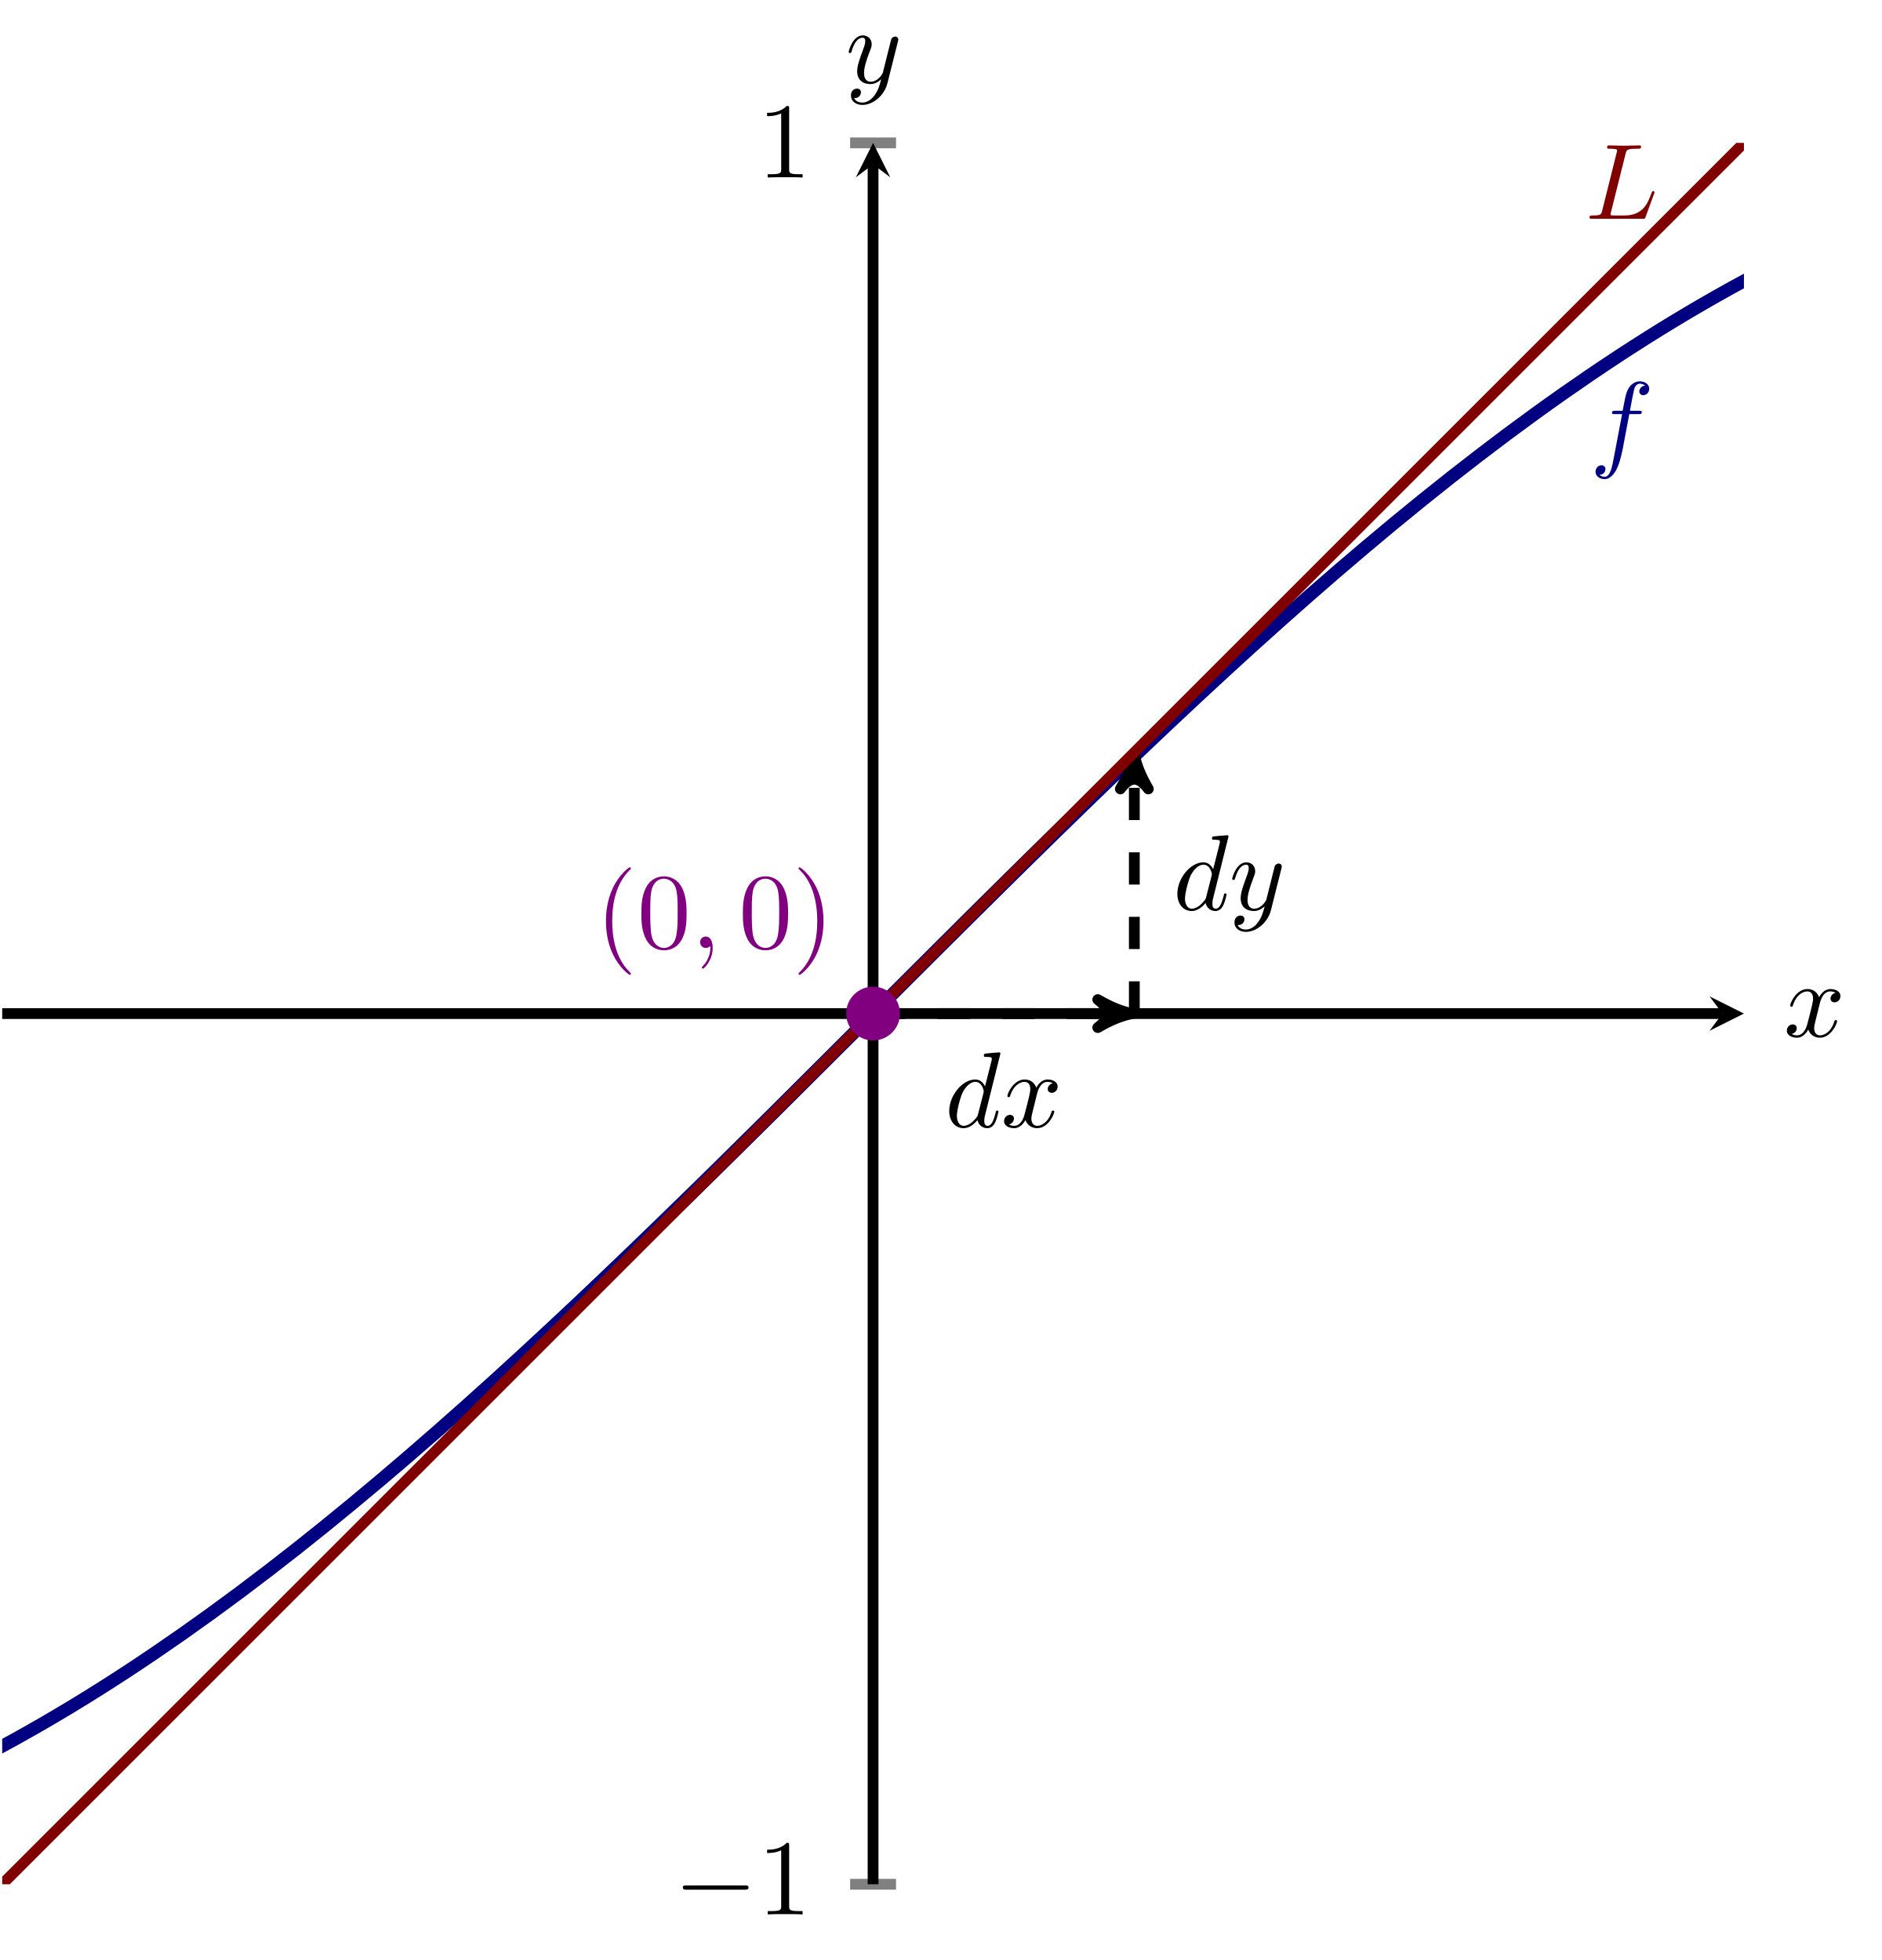
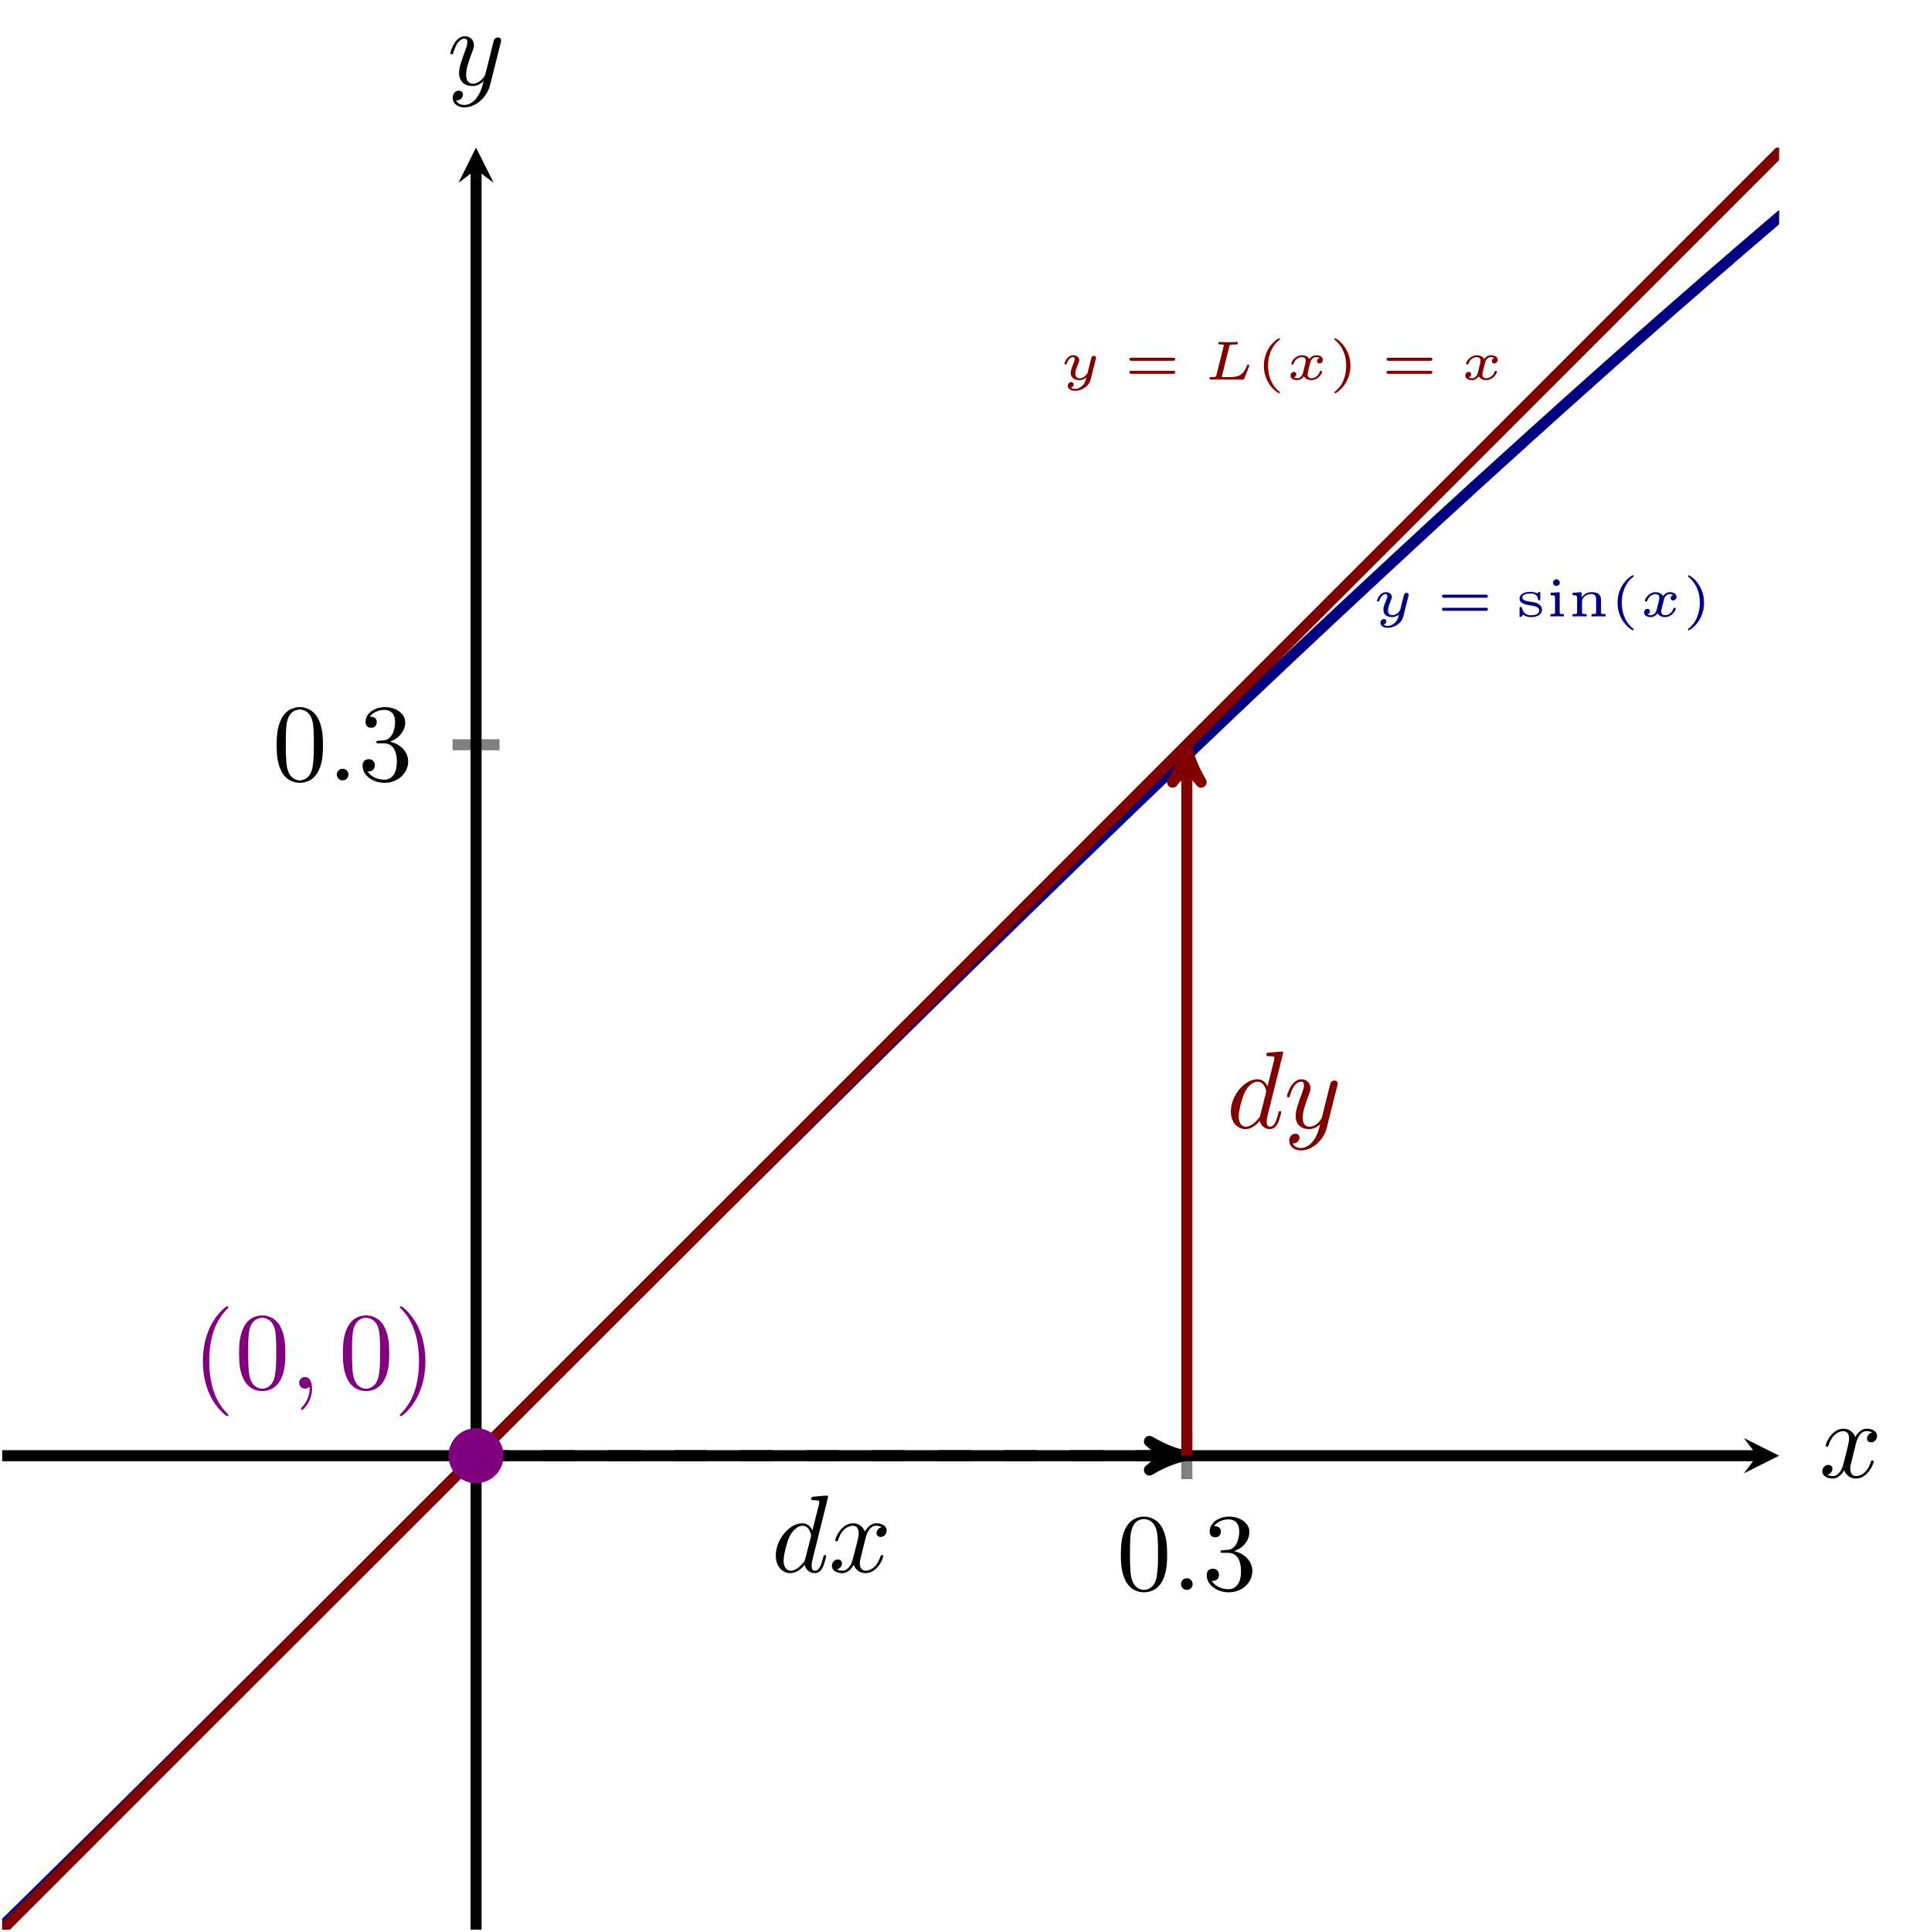
- <svg xmlns="http://www.w3.org/2000/svg" xmlns:xlink="http://www.w3.org/1999/xlink" version="1.1" width="174.376pt" height="181.659pt" viewBox="0 0 174.376 181.659">
-   <path transform="matrix(1,0,0,-1,-322.589,174.639)" stroke-width="1" stroke-linecap="butt" stroke-miterlimit="10" stroke-linejoin="miter" fill="none" stroke="#808080" d="M 401.365 0 L 405.617 0 M 401.365 161.396 L 405.617 161.396 " />
-   <path transform="matrix(1,0,0,-1,-322.589,174.639)" stroke-width="1" stroke-linecap="butt" stroke-miterlimit="10" stroke-linejoin="miter" fill="none" stroke="#000000" d="M 322.793 80.698 L 482.197 80.698 " />
-   <path transform="matrix(1,0,0,-1,159.6076,93.94081)" d="M 1.993 0 L -1.196 1.594 L 0 0 L -1.196 -1.594 " />
-   <path transform="matrix(1,0,0,-1,-322.589,174.639)" stroke-width="1" stroke-linecap="butt" stroke-miterlimit="10" stroke-linejoin="miter" fill="none" stroke="#000000" d="M 403.491 0 L 403.491 159.404 " />
-   <path transform="matrix(0,-1,-1,-0,80.90192,15.23515)" d="M 1.993 0 L -1.196 1.594 L 0 0 L -1.196 -1.594 " />
-   <symbol id="font_0_1">
-     <path d="M .576 0 C .593 0 .611 0 .611 .02 C .611 .04 .593 .04 .576 .04 L .035 .04 C .018 .04 0 .04 0 .02 C 0 0 .018 0 .035 0 L .576 0 Z " />
+ <svg xmlns="http://www.w3.org/2000/svg" xmlns:xlink="http://www.w3.org/1999/xlink" version="1.1" width="173.875pt" height="174.976pt" viewBox="0 0 173.875 174.976">
+   <path transform="matrix(1,0,0,-1,.199,1204.954)" stroke-width="1" stroke-linecap="butt" stroke-miterlimit="10" stroke-linejoin="miter" fill="none" stroke="#808080" d="M 107.312 1070.989 L 107.312 1075.241 " />
+   <path transform="matrix(1,0,0,-1,.199,1204.954)" stroke-width="1" stroke-linecap="butt" stroke-miterlimit="10" stroke-linejoin="miter" fill="none" stroke="#808080" d="M 40.799 1137.502 L 45.051 1137.502 " />
+   <path transform="matrix(1,0,0,-1,.199,1204.954)" stroke-width="1" stroke-linecap="butt" stroke-miterlimit="10" stroke-linejoin="miter" fill="none" stroke="#000000" d="M 0 1073.115 L 158.975 1073.115 " />
+   <path transform="matrix(1,0,0,-1,159.1738,131.8388)" d="M 1.993 0 L -1.196 1.594 L 0 0 L -1.196 -1.594 " />
+   <path transform="matrix(1,0,0,-1,.199,1204.954)" stroke-width="1" stroke-linecap="butt" stroke-miterlimit="10" stroke-linejoin="miter" fill="none" stroke="#000000" d="M 42.925 1030.191 L 42.925 1189.595 " />
+   <path transform="matrix(0,-1,-1,-0,43.1236,15.35938)" d="M 1.993 0 L -1.196 1.594 L 0 0 L -1.196 -1.594 " />
+   <symbol id="font_0_3">
+     <path d="M .421 .342 C .421 .422 .416 .502 .381 .576 C .335 .672 .253 .688 .211 .688 C .151 .688 .078 .662 .037 .569 C .005 .5 0 .422 0 .342 C 0 .267 .004 .177 .045 .101 C .088 .02 .161 0 .21 0 C .264 0 .34 .021 .384 .116 C .416 .185 .421 .263 .421 .342 M .21 .022 C .171 .022 .112 .047 .094 .143 C .083 .203 .083 .295 .083 .354 C .083 .418 .083 .484 .091 .538 C .11 .657 .185 .666 .21 .666 C .243 .666 .309 .648 .328 .549 C .338 .493 .338 .417 .338 .354 C .338 .279 .338 .211 .327 .147 C .312 .052 .255 .022 .21 .022 Z " />
  </symbol>
-   <use xlink:href="#font_0_1" transform="matrix(9.9626,0,0,-9.9626,63.27392,175.1426)" />
-   <symbol id="font_1_4">
-     <path d="M .205 .64 C .205 .664 .205 .666 .182 .666 C .12 .602 .032 .602 0 .602 L 0 .571 C .02 .571 .079 .571 .131 .597 L .131 .079 C .131 .043 .128 .031 .038 .031 L .006 .031 L .006 0 C .041 .003 .128 .003 .168 .003 C .208 .003 .295 .003 .33 0 L .33 .031 L .298 .031 C .208 .031 .205 .042 .205 .079 L .205 .64 Z " />
+   <use xlink:href="#font_0_3" transform="matrix(9.9626,0,0,-9.9626,101.5325,144.2111)" />
+   <symbol id="font_1_1">
+     <path d="M .106 .053 C .106 .082 .082 .106 .053 .106 C .024 .106 0 .082 0 .053 C 0 .024 .024 0 .053 0 C .082 0 .106 .024 .106 .053 Z " />
  </symbol>
-   <use xlink:href="#font_1_4" transform="matrix(9.9626,0,0,-9.9626,71.0827,177.434)" />
-   <use xlink:href="#font_1_4" transform="matrix(9.9626,0,0,-9.9626,71.08269,16.45499)" />
+   <use xlink:href="#font_1_1" transform="matrix(9.9626,0,0,-9.9626,106.9828,143.992)" />
+   <symbol id="font_0_4">
+     <path d="M .248 .374 C .33 .401 .388 .471 .388 .55 C .388 .632 .3 .688 .204 .688 C .103 .688 .027 .628 .027 .552 C .027 .519 .049 .5 .078 .5 C .109 .5 .129 .522 .129 .551 C .129 .601 .082 .601 .067 .601 C .098 .65 .164 .663 .2 .663 C .241 .663 .296 .641 .296 .551 C .296 .539 .294 .481 .268 .437 C .238 .389 .204 .386 .179 .385 C .171 .384 .147 .382 .14 .382 C .132 .381 .125 .38 .125 .37 C .125 .359 .132 .359 .149 .359 L .193 .359 C .275 .359 .312 .291 .312 .193 C .312 .057 .243 .028 .199 .028 C .156 .028 .081 .045 .046 .104 C .081 .099 .112 .121 .112 .159 C .112 .195 .085 .215 .056 .215 C .032 .215 0 .201 0 .157 C 0 .066 .093 0 .202 0 C .324 0 .415 .091 .415 .193 C .415 .275 .352 .353 .248 .374 Z " />
+   </symbol>
+   <use xlink:href="#font_0_4" transform="matrix(9.9626,0,0,-9.9626,109.3114,144.2111)" />
+   <use xlink:href="#font_0_3" transform="matrix(9.9626,0,0,-9.9626,25.06254,70.89619)" />
+   <use xlink:href="#font_1_1" transform="matrix(9.9626,0,0,-9.9626,30.51178,70.67701)" />
+   <use xlink:href="#font_0_4" transform="matrix(9.9626,0,0,-9.9626,32.84143,70.89619)" />
  <clipPath id="cp2">
-     <path transform="matrix(1,0,0,-1,-322.589,174.639)" d="M 322.793 0 L 484.189 0 L 484.189 161.396 L 322.793 161.396 Z " />
+     <path transform="matrix(1,0,0,-1,.199,1204.954)" d="M 0 1030.191 L 160.967 1030.191 L 160.967 1191.587 L 0 1191.587 Z " />
  </clipPath>
  <g clip-path="url(#cp2)">
-     <path transform="matrix(1,0,0,-1,-322.589,174.639)" stroke-width="1.196" stroke-linecap="butt" stroke-miterlimit="10" stroke-linejoin="miter" fill="none" stroke="#000080" d="M 274.374 .038 C 274.374 .038 276.258 .001 276.982 .002 C 277.706 .004 278.867 .026 279.591 .052 C 280.314 .077 281.475 .139 282.199 .188 C 282.923 .237 284.084 .335 284.807 .408 C 285.531 .48 286.692 .614 287.416 .71 C 288.14 .806 289.3 .979 290.024 1.097 C 290.748 1.216 291.909 1.425 292.633 1.566 C 293.356 1.708 294.517 1.953 295.241 2.117 C 295.965 2.281 297.126 2.561 297.849 2.749 C 298.573 2.936 299.734 3.256 300.458 3.466 C 301.182 3.676 302.342 4.031 303.066 4.263 C 303.79 4.495 304.951 4.884 305.675 5.138 C 306.399 5.392 307.559 5.819 308.283 6.094 C 309.007 6.37 310.168 6.829 310.892 7.126 C 311.615 7.423 312.776 7.917 313.5 8.235 C 314.224 8.553 315.385 9.079 316.108 9.418 C 316.832 9.758 317.993 10.32 318.717 10.68 C 319.441 11.041 320.601 11.634 321.325 12.014 C 322.049 12.394 323.21 13.02 323.934 13.42 C 324.657 13.82 325.818 14.477 326.542 14.896 C 327.266 15.315 328.427 16 329.15 16.437 C 329.874 16.875 331.035 17.592 331.759 18.048 C 332.483 18.504 333.643 19.25 334.367 19.724 C 335.091 20.198 336.252 20.974 336.976 21.466 C 337.699 21.957 338.86 22.759 339.584 23.268 C 340.308 23.776 341.469 24.605 342.192 25.129 C 342.916 25.654 344.077 26.509 344.801 27.049 C 345.525 27.59 346.685 28.47 347.409 29.026 C 348.133 29.581 349.294 30.485 350.018 31.055 C 350.741 31.626 351.902 32.552 352.626 33.137 C 353.35 33.722 354.511 34.672 355.234 35.27 C 355.958 35.868 357.119 36.837 357.843 37.448 C 358.567 38.059 359.727 39.049 360.451 39.672 C 361.175 40.295 362.336 41.305 363.06 41.94 C 363.783 42.574 364.944 43.601 365.668 44.247 C 366.392 44.892 367.553 45.935 368.276 46.591 C 369 47.247 370.161 48.308 370.885 48.973 C 371.609 49.639 372.769 50.714 373.493 51.389 C 374.217 52.063 375.378 53.151 376.102 53.834 C 376.825 54.516 377.986 55.617 378.71 56.307 C 379.434 56.997 380.595 58.108 381.318 58.805 C 382.042 59.501 383.203 60.624 383.927 61.327 C 384.651 62.029 385.812 63.16 386.535 63.868 C 387.259 64.576 388.42 65.716 389.144 66.428 C 389.868 67.141 391.028 68.287 391.752 69.003 C 392.476 69.719 393.637 70.87 394.361 71.589 C 395.084 72.308 396.245 73.465 396.969 74.186 C 397.693 74.907 398.854 76.065 399.577 76.788 C 400.301 77.51 401.462 78.67 402.186 79.393 C 402.91 80.117 404.07 81.277 404.794 82.001 C 405.518 82.724 406.679 83.885 407.403 84.608 C 408.126 85.331 409.287 86.489 410.011 87.21 C 410.735 87.931 411.896 89.086 412.619 89.805 C 413.343 90.524 414.504 91.676 415.228 92.392 C 415.952 93.108 417.112 94.253 417.836 94.966 C 418.56 95.678 419.721 96.818 420.445 97.526 C 421.168 98.234 422.329 99.365 423.053 100.067 C 423.777 100.77 424.938 101.893 425.661 102.589 C 426.385 103.286 427.546 104.398 428.27 105.088 C 428.994 105.778 430.154 106.879 430.878 107.562 C 431.602 108.244 432.763 109.331 433.487 110.005 C 434.21 110.679 435.371 111.755 436.095 112.421 C 436.819 113.086 437.98 114.147 438.703 114.803 C 439.427 115.459 440.588 116.502 441.312 117.148 C 442.036 117.793 443.196 118.82 443.92 119.455 C 444.644 120.09 445.805 121.1 446.529 121.724 C 447.252 122.347 448.413 123.335 449.137 123.946 C 449.861 124.557 451.022 125.527 451.745 126.126 C 452.469 126.724 453.63 127.674 454.354 128.258 C 455.078 128.843 456.238 129.77 456.962 130.34 C 457.686 130.911 458.847 131.813 459.571 132.369 C 460.295 132.925 461.455 133.806 462.179 134.346 C 462.903 134.887 464.064 135.741 464.788 136.265 C 465.511 136.79 466.672 137.619 467.396 138.127 C 468.12 138.635 469.281 139.438 470.004 139.929 C 470.728 140.421 471.889 141.195 472.613 141.67 C 473.337 142.144 474.497 142.891 475.221 143.347 C 475.945 143.804 477.106 144.521 477.83 144.958 C 478.553 145.396 479.714 146.082 480.438 146.5 C 481.162 146.919 482.323 147.575 483.046 147.975 C 483.77 148.374 484.931 148.999 485.655 149.38 C 486.379 149.76 487.539 150.354 488.263 150.714 C 488.987 151.075 490.148 151.636 490.872 151.976 C 491.595 152.315 492.756 152.841 493.48 153.159 C 494.204 153.478 495.365 153.972 496.088 154.269 C 496.812 154.566 497.973 155.025 498.697 155.301 C 499.421 155.577 500.581 156.003 501.305 156.257 C 502.029 156.511 503.19 156.901 503.914 157.133 C 504.637 157.365 505.798 157.719 506.522 157.929 C 507.246 158.139 508.407 158.46 509.13 158.647 C 509.854 158.834 511.015 159.115 511.739 159.28 C 512.463 159.444 513.624 159.689 514.347 159.83 C 515.071 159.971 516.232 160.18 516.956 160.299 C 517.679 160.417 518.84 160.589 519.564 160.685 C 520.288 160.78 521.449 160.915 522.173 160.987 C 522.896 161.06 524.057 161.159 524.781 161.208 C 525.505 161.258 526.665 161.319 527.389 161.345 C 528.113 161.37 529.274 161.392 529.998 161.394 C 530.722 161.396 532.606 161.358 532.606 161.358 " />
-     <path transform="matrix(1,0,0,-1,-322.589,174.639)" stroke-width="1" stroke-linecap="butt" stroke-dasharray="2.989,2.989" stroke-miterlimit="10" stroke-linejoin="miter" fill="none" stroke="#000000" d="M 403.491 80.698 L 426.704 80.698 " />
-     <path transform="matrix(1,0,0,-1,104.1151,93.94081)" d="M .797 0 C -.199 .199 -1.196 .598 -2.391 1.295 C -1.196 .399 -1.196 -.399 -2.391 -1.295 C -1.196 -.598 -.199 -.199 .797 0 Z " />
-     <path transform="matrix(1,0,0,-1,104.1151,93.94081)" stroke-width="1" stroke-linecap="butt" stroke-linejoin="round" fill="none" stroke="#000000" d="M .797 0 C -.199 .199 -1.196 .598 -2.391 1.295 C -1.196 .399 -1.196 -.399 -2.391 -1.295 C -1.196 -.598 -.199 -.199 .797 0 Z " />
-     <path transform="matrix(1,0,0,-1,-322.589,174.639)" stroke-width="1" stroke-linecap="butt" stroke-dasharray="2.989,2.989" stroke-miterlimit="10" stroke-linejoin="miter" fill="none" stroke="#000000" d="M 427.7 80.698 L 427.7 103.911 " />
-     <path transform="matrix(0,-1,-1,-0,105.1114,70.72763)" d="M .797 0 C -.199 .199 -1.196 .598 -2.391 1.295 C -1.196 .399 -1.196 -.399 -2.391 -1.295 C -1.196 -.598 -.199 -.199 .797 0 Z " />
-     <path transform="matrix(0,-1,-1,-0,105.1114,70.72763)" stroke-width="1" stroke-linecap="butt" stroke-linejoin="round" fill="none" stroke="#000000" d="M .797 0 C -.199 .199 -1.196 .598 -2.391 1.295 C -1.196 .399 -1.196 -.399 -2.391 -1.295 C -1.196 -.598 -.199 -.199 .797 0 Z " />
-     <path transform="matrix(1,0,0,-1,-322.589,174.639)" stroke-width="1" stroke-linecap="butt" stroke-miterlimit="10" stroke-linejoin="miter" fill="none" stroke="#800000" d="M 0 -322.793 C 0 -322.793 24.293 -298.499 33.624 -289.169 C 42.954 -279.839 57.917 -264.876 67.247 -255.545 C 76.578 -246.215 91.541 -231.252 100.871 -221.922 C 110.202 -212.591 125.164 -197.628 134.495 -188.298 C 143.825 -178.967 158.788 -164.005 168.119 -154.674 C 177.449 -145.344 192.412 -130.381 201.742 -121.05 C 211.073 -111.72 226.035 -96.757 235.366 -87.427 C 244.696 -78.096 259.659 -63.134 268.99 -53.803 C 278.32 -44.473 293.283 -29.51 302.613 -20.179 C 311.944 -10.849 326.907 4.114 336.237 13.444 C 345.567 22.775 360.53 37.738 369.861 47.068 C 379.191 56.398 394.154 71.361 403.484 80.692 C 412.815 90.022 427.778 104.985 437.108 114.315 C 446.439 123.646 461.401 138.609 470.732 147.939 C 480.062 157.27 495.025 172.232 504.356 181.563 C 513.686 190.893 528.649 205.856 537.979 215.187 C 547.31 224.517 562.273 239.48 571.603 248.81 C 580.933 258.141 595.896 273.103 605.227 282.434 C 614.557 291.764 629.52 306.727 638.85 316.058 C 648.181 325.388 663.144 340.351 672.474 349.681 C 681.804 359.012 696.767 373.975 706.098 383.305 C 715.428 392.635 730.391 407.598 739.721 416.929 C 749.052 426.259 764.015 441.222 773.345 450.552 C 782.676 459.883 806.969 484.176 806.969 484.176 " />
-     <symbol id="font_3_4">
-       <path d="M .314 .605 L .4 .605 C .42 .605 .43 .605 .43 .625 C .43 .636 .42 .636 .403 .636 L .32 .636 L .341 .75 C .345 .771 .359 .842 .365 .854 C .374 .873 .391 .888 .412 .888 C .416 .888 .442 .888 .461 .87 C .417 .866 .407 .831 .407 .816 C .407 .793 .425 .781 .444 .781 C .47 .781 .499 .803 .499 .841 C .499 .887 .453 .91 .412 .91 C .378 .91 .315 .892 .285 .793 C .279 .772 .276 .762 .252 .636 L .183 .636 C .164 .636 .153 .636 .153 .617 C .153 .605 .162 .605 .181 .605 L .247 .605 L .172 .21 C .154 .113 .137 .022 .085 .022 C .081 .022 .056 .022 .037 .04 C .083 .043 .092 .079 .092 .094 C .092 .117 .074 .129 .055 .129 C .029 .129 0 .107 0 .069 C 0 .024 .044 0 .085 0 C .14 0 .18 .059 .198 .097 C .23 .16 .253 .281 .254 .288 L .314 .605 Z " />
+     <path transform="matrix(1,0,0,-1,.199,1204.954)" stroke-width="1" stroke-linecap="butt" stroke-miterlimit="10" stroke-linejoin="miter" fill="none" stroke="#000080" d="M -85.849 951.939 C -85.849 951.939 -83.657 953.751 -82.814 954.452 C -81.972 955.153 -80.622 956.283 -79.78 956.991 C -78.938 957.699 -77.587 958.842 -76.745 959.556 C -75.903 960.27 -74.552 961.419 -73.71 962.14 C -72.868 962.861 -71.517 964.025 -70.675 964.752 C -69.833 965.479 -68.483 966.649 -67.641 967.381 C -66.798 968.114 -65.448 969.293 -64.606 970.032 C -63.764 970.77 -62.413 971.959 -61.571 972.704 C -60.729 973.448 -59.378 974.648 -58.536 975.397 C -57.694 976.147 -56.344 977.353 -55.502 978.108 C -54.659 978.864 -53.309 980.082 -52.467 980.842 C -51.625 981.603 -50.274 982.825 -49.432 983.59 C -48.59 984.354 -47.239 985.584 -46.397 986.354 C -45.555 987.124 -44.205 988.365 -43.362 989.14 C -42.52 989.915 -41.17 991.161 -40.328 991.941 C -39.486 992.72 -38.135 993.973 -37.293 994.756 C -36.451 995.54 -35.1 996.801 -34.258 997.589 C -33.416 998.378 -32.065 999.647 -31.223 1000.44 C -30.381 1001.232 -29.031 1002.502 -28.189 1003.298 C -27.346 1004.094 -25.996 1005.376 -25.154 1006.176 C -24.312 1006.977 -22.961 1008.264 -22.119 1009.067 C -21.277 1009.871 -19.926 1011.162 -19.084 1011.969 C -18.242 1012.777 -16.892 1014.078 -16.049 1014.888 C -15.207 1015.698 -13.857 1016.996 -13.015 1017.809 C -12.173 1018.622 -10.822 1019.933 -9.98 1020.749 C -9.138 1021.566 -7.787 1022.877 -6.945 1023.696 C -6.103 1024.515 -4.753 1025.831 -3.91 1026.654 C -3.068 1027.476 -1.718 1028.799 -.876 1029.624 C -.034 1030.449 1.317 1031.772 2.159 1032.599 C 3.001 1033.426 4.352 1034.755 5.194 1035.584 C 6.036 1036.414 7.386 1037.745 8.229 1038.576 C 9.071 1039.407 10.421 1040.742 11.263 1041.574 C 12.106 1042.407 13.456 1043.742 14.298 1044.577 C 15.14 1045.411 16.491 1046.752 17.333 1047.588 C 18.175 1048.424 19.526 1049.766 20.368 1050.603 C 21.21 1051.441 22.56 1052.785 23.402 1053.623 C 24.245 1054.461 25.595 1055.805 26.437 1056.645 C 27.279 1057.485 28.63 1058.835 29.472 1059.676 C 30.314 1060.516 31.665 1061.863 32.507 1062.704 C 33.349 1063.545 34.699 1064.895 35.542 1065.736 C 36.384 1066.578 37.734 1067.928 38.576 1068.769 C 39.418 1069.611 40.769 1070.96 41.611 1071.802 C 42.453 1072.643 43.804 1073.993 44.646 1074.834 C 45.488 1075.676 46.839 1077.025 47.681 1077.867 C 48.523 1078.708 49.873 1080.058 50.715 1080.9 C 51.558 1081.741 52.908 1083.091 53.75 1083.932 C 54.592 1084.774 55.943 1086.125 56.785 1086.965 C 57.627 1087.805 58.978 1089.148 59.82 1089.987 C 60.662 1090.826 62.012 1092.174 62.854 1093.013 C 63.697 1093.852 65.047 1095.195 65.889 1096.033 C 66.731 1096.87 68.082 1098.213 68.924 1099.048 C 69.766 1099.884 71.117 1101.221 71.959 1102.055 C 72.801 1102.889 74.151 1104.225 74.994 1105.058 C 75.836 1105.89 77.186 1107.226 78.028 1108.058 C 78.87 1108.89 80.221 1110.223 81.063 1111.052 C 81.905 1111.881 83.256 1113.209 84.098 1114.035 C 84.94 1114.861 86.291 1116.182 87.133 1117.006 C 87.975 1117.829 89.325 1119.15 90.167 1119.972 C 91.01 1120.794 92.36 1122.11 93.202 1122.929 C 94.044 1123.748 95.395 1125.057 96.237 1125.874 C 97.079 1126.69 98.43 1128 99.272 1128.814 C 100.114 1129.628 101.464 1130.93 102.306 1131.739 C 103.149 1132.549 104.499 1133.843 105.341 1134.65 C 106.183 1135.456 107.534 1136.748 108.376 1137.552 C 109.218 1138.355 110.569 1139.643 111.411 1140.443 C 112.253 1141.242 113.603 1142.521 114.446 1143.316 C 115.288 1144.112 116.638 1145.386 117.48 1146.177 C 118.322 1146.969 119.673 1148.234 120.515 1149.021 C 121.357 1149.808 122.708 1151.067 123.55 1151.85 C 124.392 1152.633 125.743 1153.884 126.585 1154.664 C 127.427 1155.443 128.777 1156.696 129.619 1157.471 C 130.462 1158.246 131.812 1159.482 132.654 1160.25 C 133.496 1161.019 134.847 1162.246 135.689 1163.01 C 136.531 1163.774 137.882 1164.995 138.724 1165.755 C 139.566 1166.515 140.916 1167.732 141.758 1168.487 C 142.601 1169.242 143.951 1170.449 144.793 1171.198 C 145.635 1171.947 146.986 1173.144 147.828 1173.887 C 148.67 1174.63 150.021 1175.817 150.863 1176.555 C 151.705 1177.293 153.055 1178.471 153.898 1179.203 C 154.74 1179.936 156.09 1181.106 156.932 1181.832 C 157.774 1182.559 159.125 1183.718 159.967 1184.438 C 160.809 1185.158 162.16 1186.309 163.002 1187.022 C 163.844 1187.736 165.195 1188.873 166.037 1189.581 C 166.879 1190.287 168.229 1191.417 169.071 1192.117 C 169.914 1192.818 171.264 1193.937 172.106 1194.63 C 172.948 1195.324 174.299 1196.431 175.141 1197.118 C 175.983 1197.805 177.334 1198.903 178.176 1199.584 C 179.018 1200.265 180.368 1201.351 181.211 1202.024 C 182.053 1202.697 183.403 1203.769 184.245 1204.435 C 185.087 1205.1 186.438 1206.164 187.28 1206.823 C 188.122 1207.482 189.473 1208.533 190.315 1209.184 C 191.157 1209.836 192.507 1210.875 193.35 1211.519 C 194.192 1212.163 195.542 1213.191 196.384 1213.826 C 197.226 1214.462 198.577 1215.472 199.419 1216.099 C 200.261 1216.726 201.612 1217.726 202.454 1218.346 C 203.296 1218.966 204.647 1219.956 205.489 1220.568 C 206.331 1221.18 207.681 1222.155 208.523 1222.759 C 209.366 1223.363 210.716 1224.323 211.558 1224.918 C 212.4 1225.513 214.593 1227.047 214.593 1227.047 " />
+     <path transform="matrix(1,0,0,-1,.199,1204.954)" stroke-width="1" stroke-linecap="butt" stroke-dasharray="2.989,2.989" stroke-miterlimit="10" stroke-linejoin="miter" fill="none" stroke="#000000" d="M 42.925 1073.115 L 106.315 1073.115 " />
+     <path transform="matrix(1,0,0,-1,106.5143,131.8388)" d="M .797 0 C -.199 .199 -1.196 .598 -2.391 1.295 C -1.196 .399 -1.196 -.399 -2.391 -1.295 C -1.196 -.598 -.199 -.199 .797 0 Z " />
+     <path transform="matrix(1,0,0,-1,106.5143,131.8388)" stroke-width="1" stroke-linecap="butt" stroke-linejoin="round" fill="none" stroke="#000000" d="M .797 0 C -.199 .199 -1.196 .598 -2.391 1.295 C -1.196 .399 -1.196 -.399 -2.391 -1.295 C -1.196 -.598 -.199 -.199 .797 0 Z " />
+     <path transform="matrix(1,0,0,-1,.199,1204.954)" stroke-width="1" stroke-linecap="butt" stroke-miterlimit="10" stroke-linejoin="miter" fill="none" stroke="#800000" d="M 107.312 1073.115 L 107.312 1136.506 " />
+     <path transform="matrix(0,-1,-1,-0,107.5105,68.44812)" d="M .797 0 C -.199 .199 -1.196 .598 -2.391 1.295 C -1.196 .399 -1.196 -.399 -2.391 -1.295 C -1.196 -.598 -.199 -.199 .797 0 Z " fill="#800000" />
+     <path transform="matrix(0,-1,-1,-0,107.5105,68.44812)" stroke-width="1" stroke-linecap="butt" stroke-linejoin="round" fill="none" stroke="#800000" d="M .797 0 C -.199 .199 -1.196 .598 -2.391 1.295 C -1.196 .399 -1.196 -.399 -2.391 -1.295 C -1.196 -.598 -.199 -.199 .797 0 Z " />
+     <path transform="matrix(1,0,0,-1,.199,1204.954)" stroke-width="1" stroke-linecap="butt" stroke-miterlimit="10" stroke-linejoin="miter" fill="none" stroke="#800000" d="M -1030.191 0 C -1030.191 0 -965.581 64.61 -940.766 89.425 C -915.951 114.24 -876.156 154.035 -851.341 178.85 C -826.526 203.665 -786.731 243.459 -761.916 268.274 C -737.101 293.09 -697.306 332.884 -672.491 357.699 C -647.676 382.514 -607.881 422.309 -583.066 447.124 C -558.251 471.939 -518.457 511.734 -493.642 536.549 C -468.827 561.364 -429.032 601.159 -404.217 625.974 C -379.402 650.789 -339.607 690.584 -314.792 715.399 C -289.977 740.214 -250.182 780.009 -225.367 804.824 C -200.552 829.639 -160.757 869.433 -135.942 894.248 C -111.127 919.063 -71.332 958.858 -46.517 983.673 C -21.702 1008.488 18.092 1048.283 42.907 1073.098 C 67.722 1097.913 107.517 1137.708 132.332 1162.523 C 157.147 1187.338 196.942 1227.133 221.757 1251.948 C 246.572 1276.763 286.367 1316.557 311.182 1341.373 C 335.997 1366.188 375.792 1405.982 400.607 1430.797 C 425.422 1455.613 465.217 1495.407 490.032 1520.222 C 514.847 1545.037 554.641 1584.832 579.457 1609.647 C 604.272 1634.462 644.066 1674.257 668.881 1699.072 C 693.696 1723.887 733.491 1763.682 758.306 1788.497 C 783.121 1813.312 822.916 1853.107 847.731 1877.922 C 872.546 1902.737 912.341 1942.532 937.156 1967.347 C 961.971 1992.161 1001.766 2031.956 1026.581 2056.771 C 1051.396 2081.586 1116.005 2146.196 1116.005 2146.196 " />
+     <symbol id="font_3_3">
+       <path d="M .571 .578 C .575 .593 .575 .6 .575 .601 C .575 .623 .557 .636 .538 .636 C .498 .636 .49 .601 .483 .574 L .462 .491 L .431 .366 C .427 .353 .422 .332 .421 .326 C .42 .322 .366 .228 .281 .228 C .235 .228 .199 .25 .199 .314 C .199 .369 .229 .442 .258 .514 C .263 .526 .27 .542 .27 .559 C .27 .608 .223 .647 .161 .647 C .056 .647 0 .519 0 .492 C 0 .478 .016 .478 .021 .478 C .038 .478 .039 .483 .044 .498 C .065 .567 .112 .613 .157 .613 C .176 .613 .187 .602 .187 .575 C .187 .555 .181 .541 .174 .523 C .125 .404 .116 .368 .116 .328 C .116 .217 .209 .194 .276 .194 C .333 .194 .375 .222 .4 .243 C .386 .187 .375 .143 .328 .095 C .305 .072 .258 .034 .196 .034 C .178 .034 .141 .037 .118 .058 C .163 .069 .168 .108 .168 .118 C .168 .147 .145 .159 .124 .159 C .095 .159 .061 .135 .061 .089 C .061 .039 .112 0 .196 0 C .31 0 .445 .076 .477 .204 L .571 .578 Z " />
    </symbol>
-     <use xlink:href="#font_3_4" transform="matrix(9.9626,0,0,-9.9626,147.849,44.40833)" fill="#000080" />
+     <use xlink:href="#font_3_3" transform="matrix(4.9813,0,0,-4.9813,124.7423,56.85612)" fill="#000080" />
+     <symbol id="font_4_3">
+       <path d="M .794 .238 C .808 .238 .833 .238 .833 .266 C .833 .294 .804 .294 .789 .294 L .044 .294 C .029 .294 0 .294 0 .266 C 0 .238 .026 .238 .039 .238 L .794 .238 M .789 0 C .804 0 .833 0 .833 .028 C .833 .056 .808 .056 .794 .056 L .039 .056 C .025 .056 0 .056 0 .028 C 0 0 .029 0 .044 0 L .789 0 Z " />
+     </symbol>
+     <symbol id="font_4_6">
+       <path d="M .377 .431 C .377 .448 .377 .459 .361 .459 C .356 .459 .352 .458 .344 .452 C .34 .448 .322 .432 .318 .432 C .317 .432 .315 .432 .309 .436 C .286 .449 .249 .459 .199 .459 C .034 .459 0 .383 0 .337 C 0 .243 .116 .225 .208 .211 C .266 .202 .358 .188 .358 .12 C .358 .085 .329 .033 .208 .033 C .14 .033 .074 .058 .044 .164 C .039 .182 .038 .185 .021 .185 C 0 .185 0 .177 0 .156 L 0 .028 C 0 .011 0 0 .016 0 C .024 0 .025 .001 .044 .02 L .07 .045 C .12 .001 .183 0 .208 0 C .375 0 .408 .087 .408 .137 C .408 .182 .383 .215 .345 .239 C .305 .264 .275 .268 .191 .281 C .127 .291 .05 .303 .05 .356 C .05 .391 .089 .429 .198 .429 C .281 .429 .329 .396 .335 .327 C .336 .312 .337 .306 .356 .306 C .377 .306 .377 .313 .377 .334 L .377 .431 Z " />
+     </symbol>
+     <symbol id="font_4_4">
+       <path d="M .17 .616 C .17 .649 .143 .677 .109 .677 C .078 .677 .048 .653 .048 .616 C .048 .58 .078 .555 .109 .555 C .143 .555 .17 .583 .17 .616 M .004 .431 L .004 .387 C .075 .387 .083 .38 .083 .331 L .083 .084 C .083 .053 .083 .044 .018 .044 L 0 .044 L 0 0 C .041 .003 .083 .004 .124 .004 C .162 .004 .206 .003 .243 0 L .243 .044 C .176 .044 .168 .044 .168 .084 L .168 .442 L .004 .431 Z " />
+     </symbol>
+     <symbol id="font_4_5">
+       <path d="M .518 .302 C .518 .412 .443 .442 .35 .442 C .243 .442 .187 .383 .164 .344 L .164 .442 L 0 .431 L 0 .387 C .074 .387 .083 .38 .083 .331 L .083 .084 C .083 .053 .083 .044 .018 .044 L 0 .044 L 0 0 C .043 .003 .085 .004 .128 .004 C .17 .004 .213 .003 .255 0 L .255 .044 L .237 .044 C .172 .044 .172 .053 .172 .084 L .172 .258 C .172 .371 .276 .409 .338 .409 C .412 .409 .429 .367 .429 .303 L .429 .084 C .429 .053 .429 .044 .364 .044 L .346 .044 L .346 0 C .389 .003 .431 .004 .474 .004 C .516 .004 .559 .003 .601 0 L .601 .044 L .583 .044 C .518 .044 .518 .053 .518 .084 L .518 .302 Z " />
+     </symbol>
+     <symbol id="font_4_1">
+       <path d="M .291 .976 C .291 .977 .294 .981 .294 .986 C .294 .99 .292 1 .277 1 C .257 1 0 .84 0 .5 C 0 .161 .257 0 .277 0 C .292 0 .294 .01 .294 .014 C .294 .021 .29 .024 .286 .027 C .109 .168 .077 .371 .077 .5 C .077 .745 .19 .906 .291 .976 Z " />
+     </symbol>
+     <use xlink:href="#font_4_3" transform="matrix(4.9813,0,0,-4.9813,130.6272,55.32188)" fill="#000080" />
+     <use xlink:href="#font_4_6" transform="matrix(4.9813,0,0,-4.9813,137.6508,55.88975)" fill="#000080" />
+     <use xlink:href="#font_4_4" transform="matrix(4.9813,0,0,-4.9813,140.4503,55.83496)" fill="#000080" />
+     <use xlink:href="#font_4_5" transform="matrix(4.9813,0,0,-4.9813,142.4528,55.83496)" fill="#000080" />
+     <use xlink:href="#font_4_1" transform="matrix(4.9813,0,0,-4.9813,146.5275,57.08028)" fill="#000080" />
    <symbol id="font_3_2">
-       <path d="M .335 .605 C .344 .641 .347 .652 .441 .652 C .471 .652 .479 .652 .479 .671 C .479 .683 .468 .683 .463 .683 C .43 .683 .348 .68 .315 .68 C .285 .68 .212 .683 .182 .683 C .175 .683 .163 .683 .163 .663 C .163 .652 .172 .652 .191 .652 C .193 .652 .212 .652 .229 .65 C .247 .648 .256 .647 .256 .634 C .256 .63 .255 .627 .252 .615 L .118 .078 C .108 .039 .106 .031 .027 .031 C .01 .031 0 .031 0 .011 C 0 0 .009 0 .027 0 L .49 0 C .514 0 .515 0 .521 .017 L .6 .233 C .604 .244 .604 .246 .604 .247 C .604 .251 .601 .258 .592 .258 C .583 .258 .582 .253 .575 .237 C .541 .145 .497 .031 .324 .031 L .23 .031 C .216 .031 .214 .031 .208 .032 C .198 .033 .195 .034 .195 .042 C .195 .045 .195 .047 .2 .065 L .335 .605 Z " />
+       <path d="M .528 .403 C .482 .389 .482 .345 .482 .344 C .482 .327 .494 .303 .527 .303 C .555 .303 .589 .327 .589 .371 C .589 .43 .523 .453 .47 .453 C .405 .453 .363 .411 .343 .385 C .31 .442 .246 .453 .21 .453 C .085 .453 .014 .335 .014 .298 C .014 .284 .03 .284 .035 .284 C .044 .284 .052 .285 .056 .296 C .086 .394 .168 .419 .206 .419 C .239 .419 .277 .405 .277 .352 C .277 .327 .259 .258 .225 .125 C .21 .068 .164 .034 .121 .034 C .114 .034 .085 .034 .061 .05 C .106 .066 .106 .104 .106 .108 C .106 .137 .084 .15 .062 .15 C .037 .15 0 .13 0 .082 C 0 .021 .068 0 .119 0 C .174 0 .219 .032 .243 .068 C .283 .008 .347 0 .378 0 C .504 0 .575 .119 .575 .155 C .575 .169 .558 .169 .554 .169 C .537 .169 .535 .163 .532 .154 C .503 .064 .426 .034 .382 .034 C .352 .034 .311 .045 .311 .101 C .311 .113 .311 .12 .319 .154 C .336 .224 .363 .335 .371 .353 C .384 .379 .417 .419 .468 .419 C .471 .419 .505 .419 .528 .403 Z " />
    </symbol>
-     <use xlink:href="#font_3_2" transform="matrix(9.9626,0,0,-9.9626,147.2945,20.28)" fill="#800000" />
-     <symbol id="font_3_3">
+     <use xlink:href="#font_3_2" transform="matrix(4.9813,0,0,-4.9813,148.9373,55.88975)" fill="#000080" />
+     <symbol id="font_4_2">
+       <path d="M .293 .5 C .293 .839 .036 1 .016 1 C 0 1 0 .988 0 .986 C 0 .985 0 .979 .006 .973 C .156 .854 .216 .68 .216 .5 C .216 .41 .199 .316 .165 .234 C .117 .12 .054 .065 .005 .025 C .002 .023 0 .018 0 .014 C 0 .012 0 0 .016 0 C .036 0 .293 .16 .293 .5 Z " />
+     </symbol>
+     <use xlink:href="#font_4_2" transform="matrix(4.9813,0,0,-4.9813,152.9062,57.08028)" fill="#000080" />
+     <use xlink:href="#font_3_3" transform="matrix(4.9813,0,0,-4.9813,96.4223,35.39409)" fill="#800000" />
+     <use xlink:href="#font_4_3" transform="matrix(4.9813,0,0,-4.9813,102.3072,33.85985)" fill="#800000" />
+     <symbol id="font_3_1">
+       <path d="M .36 .598 C .366 .623 .372 .631 .397 .634 C .425 .638 .445 .638 .472 .638 C .502 .638 .515 .638 .515 .666 C .515 .677 .507 .683 .496 .683 C .47 .683 .442 .68 .416 .68 C .388 .68 .361 .679 .333 .679 C .307 .679 .281 .68 .256 .68 C .233 .68 .207 .683 .185 .683 C .178 .683 .16 .683 .16 .655 C .16 .638 .173 .638 .197 .638 C .207 .638 .24 .638 .261 .632 C .261 .62 .261 .618 .258 .607 L .127 .083 C .119 .053 .118 .045 .042 .045 C .016 .045 0 .045 0 .017 C 0 0 .016 0 .033 0 L .6 0 C .626 0 .627 .001 .636 .023 C .646 .049 .725 .249 .725 .255 C .725 .262 .72 .272 .704 .272 C .689 .272 .688 .269 .677 .243 C .624 .115 .56 .045 .395 .045 L .256 .045 C .248 .045 .234 .045 .224 .047 C .225 .055 .225 .057 .227 .065 L .36 .598 Z " />
+     </symbol>
+     <use xlink:href="#font_3_1" transform="matrix(4.9813,0,0,-4.9813,109.5638,34.37293)" fill="#800000" />
+     <use xlink:href="#font_4_1" transform="matrix(4.9813,0,0,-4.9813,114.4882,35.61825)" fill="#800000" />
+     <use xlink:href="#font_3_2" transform="matrix(4.9813,0,0,-4.9813,116.9033,34.42772)" fill="#800000" />
+     <use xlink:href="#font_4_2" transform="matrix(4.9813,0,0,-4.9813,120.8712,35.61825)" fill="#800000" />
+     <use xlink:href="#font_4_3" transform="matrix(4.9813,0,0,-4.9813,125.6034,33.85985)" fill="#800000" />
+     <use xlink:href="#font_3_2" transform="matrix(4.9813,0,0,-4.9813,132.7382,34.42772)" fill="#800000" />
+     <symbol id="font_1_3">
      <path d="M .476 .694 C .476 .695 .476 .705 .463 .705 C .448 .705 .353 .696 .336 .694 C .328 .693 .322 .688 .322 .675 C .322 .663 .331 .663 .346 .663 C .394 .663 .396 .656 .396 .646 L .393 .626 L .333 .389 C .315 .426 .286 .453 .241 .453 C .124 .453 0 .306 0 .16 C 0 .066 .055 0 .133 0 C .153 0 .203 .004 .263 .075 C .271 .033 .306 0 .354 0 C .389 0 .412 .023 .428 .055 C .445 .091 .458 .152 .458 .154 C .458 .164 .449 .164 .446 .164 C .436 .164 .435 .16 .432 .146 C .415 .081 .397 .022 .356 .022 C .329 .022 .326 .048 .326 .068 C .326 .092 .328 .099 .332 .116 L .476 .694 M .268 .13 C .263 .112 .263 .11 .248 .093 C .204 .038 .163 .022 .135 .022 C .085 .022 .071 .077 .071 .116 C .071 .166 .103 .289 .126 .335 C .157 .394 .202 .431 .242 .431 C .307 .431 .321 .349 .321 .343 C .321 .337 .319 .331 .318 .326 L .268 .13 Z " />
    </symbol>
-     <symbol id="font_3_5">
+     <symbol id="font_1_4">
      <path d="M .305 .313 C .311 .339 .334 .431 .404 .431 C .409 .431 .433 .431 .454 .418 C .426 .413 .406 .388 .406 .364 C .406 .348 .417 .329 .444 .329 C .466 .329 .498 .347 .498 .387 C .498 .439 .439 .453 .405 .453 C .347 .453 .312 .4 .3 .377 C .275 .443 .221 .453 .192 .453 C .088 .453 .031 .324 .031 .299 C .031 .289 .041 .289 .043 .289 C .051 .289 .054 .291 .056 .3 C .09 .406 .156 .431 .19 .431 C .209 .431 .244 .422 .244 .364 C .244 .333 .227 .266 .19 .126 C .174 .064 .139 .022 .095 .022 C .089 .022 .066 .022 .045 .035 C .07 .04 .092 .061 .092 .089 C .092 .116 .07 .124 .055 .124 C .025 .124 0 .098 0 .066 C 0 .02 .05 0 .094 0 C .16 0 .196 .07 .199 .076 C .211 .039 .247 0 .307 0 C .41 0 .467 .129 .467 .154 C .467 .164 .458 .164 .455 .164 C .446 .164 .444 .16 .442 .153 C .409 .046 .341 .022 .309 .022 C .27 .022 .254 .054 .254 .088 C .254 .11 .26 .132 .271 .176 L .305 .313 Z " />
    </symbol>
-     <use xlink:href="#font_3_3" transform="matrix(9.9626,0,0,-9.9626,87.95951,104.5636)" />
-     <use xlink:href="#font_3_5" transform="matrix(9.9626,0,0,-9.9626,93.04044,104.5636)" />
-     <symbol id="font_3_6">
+     <use xlink:href="#font_1_3" transform="matrix(9.9626,0,0,-9.9626,70.27551,142.4746)" />
+     <use xlink:href="#font_1_4" transform="matrix(9.9626,0,0,-9.9626,75.35643,142.4746)" />
+     <symbol id="font_1_5">
      <path d="M .457 .586 C .461 .6 .461 .602 .461 .609 C .461 .627 .447 .636 .432 .636 C .422 .636 .406 .63 .397 .615 C .395 .61 .387 .579 .383 .561 C .376 .535 .369 .508 .363 .481 L .318 .301 C .314 .286 .271 .216 .205 .216 C .154 .216 .143 .26 .143 .297 C .143 .343 .16 .405 .194 .493 C .21 .534 .214 .545 .214 .565 C .214 .61 .182 .647 .132 .647 C .037 .647 0 .502 0 .493 C 0 .483 .01 .483 .012 .483 C .022 .483 .023 .485 .028 .501 C .055 .595 .095 .625 .129 .625 C .137 .625 .154 .625 .154 .593 C .154 .568 .144 .542 .137 .523 C .097 .417 .079 .36 .079 .313 C .079 .224 .142 .194 .201 .194 C .24 .194 .274 .211 .302 .239 C .289 .187 .277 .138 .237 .085 C .211 .051 .173 .022 .127 .022 C .113 .022 .068 .025 .051 .064 C .067 .064 .08 .064 .094 .076 C .104 .085 .114 .098 .114 .117 C .114 .148 .087 .152 .077 .152 C .054 .152 .021 .136 .021 .087 C .021 .037 .065 0 .127 0 C .23 0 .333 .091 .361 .204 L .457 .586 Z " />
    </symbol>
-     <use xlink:href="#font_3_3" transform="matrix(9.9626,0,0,-9.9626,109.0975,84.43759)" />
-     <use xlink:href="#font_3_6" transform="matrix(9.9626,0,0,-9.9626,114.1784,86.37033)" />
-     <symbol id="font_1_1">
+     <use xlink:href="#font_1_3" transform="matrix(9.9626,0,0,-9.9626,111.5015,102.2596)" fill="#800000" />
+     <use xlink:href="#font_1_5" transform="matrix(9.9626,0,0,-9.9626,116.5824,104.1924)" fill="#800000" />
+     <symbol id="font_0_1">
      <path d="M .232 .01 C .232 .013 .232 .015 .215 .032 C .09 .158 .058 .347 .058 .5 C .058 .674 .096 .848 .219 .973 C .232 .985 .232 .987 .232 .99 C .232 .997 .228 1 .222 1 C .212 1 .122 .932 .063 .805 C .012 .695 0 .584 0 .5 C 0 .422 .011 .301 .066 .188 C .126 .065 .212 0 .222 0 C .228 0 .232 .003 .232 .01 Z " />
    </symbol>
-     <symbol id="font_1_3">
-       <path d="M .421 .342 C .421 .422 .416 .502 .381 .576 C .335 .672 .253 .688 .211 .688 C .151 .688 .078 .662 .037 .569 C .005 .5 0 .422 0 .342 C 0 .267 .004 .177 .045 .101 C .088 .02 .161 0 .21 0 C .264 0 .34 .021 .384 .116 C .416 .185 .421 .263 .421 .342 M .21 .022 C .171 .022 .112 .047 .094 .143 C .083 .203 .083 .295 .083 .354 C .083 .418 .083 .484 .091 .538 C .11 .657 .185 .666 .21 .666 C .243 .666 .309 .648 .328 .549 C .338 .493 .338 .417 .338 .354 C .338 .279 .338 .211 .327 .147 C .312 .052 .255 .022 .21 .022 Z " />
-     </symbol>
-     <use xlink:href="#font_1_1" transform="matrix(9.9626,0,0,-9.9626,56.1503,90.34864)" fill="#800080" />
-     <use xlink:href="#font_1_3" transform="matrix(9.9626,0,0,-9.9626,59.428,88.07717)" fill="#800080" />
-     <symbol id="font_3_1">
+     <use xlink:href="#font_0_1" transform="matrix(9.9626,0,0,-9.9626,18.3773,128.2586)" fill="#800080" />
+     <use xlink:href="#font_0_3" transform="matrix(9.9626,0,0,-9.9626,21.65499,125.9871)" fill="#800080" />
+     <symbol id="font_1_2">
      <path d="M .117 .194 C .117 .26 .092 .299 .053 .299 C .02 .299 0 .274 0 .246 C 0 .219 .02 .193 .053 .193 C .065 .193 .078 .197 .088 .206 C .091 .208 .092 .209 .093 .209 C .094 .209 .095 .208 .095 .194 C .095 .12 .06 .06 .027 .027 C .016 .016 .016 .014 .016 .011 C .016 .004 .021 0 .026 0 C .037 0 .117 .077 .117 .194 Z " />
    </symbol>
-     <use xlink:href="#font_3_1" transform="matrix(9.9626,0,0,-9.9626,64.87578,89.78078)" fill="#800080" />
-     <symbol id="font_1_2">
+     <use xlink:href="#font_1_2" transform="matrix(9.9626,0,0,-9.9626,27.10278,127.6907)" fill="#800080" />
+     <symbol id="font_0_2">
      <path d="M .232 .5 C .232 .578 .221 .699 .166 .812 C .106 .935 .02 1 .01 1 C .004 1 0 .996 0 .99 C 0 .987 0 .985 .019 .967 C .117 .868 .174 .709 .174 .5 C .174 .329 .137 .153 .013 .027 C 0 .015 0 .013 0 .01 C 0 .004 .004 0 .01 0 C .02 0 .11 .068 .169 .195 C .22 .305 .232 .416 .232 .5 Z " />
    </symbol>
-     <use xlink:href="#font_1_3" transform="matrix(9.9626,0,0,-9.9626,68.83554,88.07717)" fill="#800080" />
-     <use xlink:href="#font_1_2" transform="matrix(9.9626,0,0,-9.9626,73.99617,90.34864)" fill="#800080" />
+     <use xlink:href="#font_0_3" transform="matrix(9.9626,0,0,-9.9626,31.06254,125.9871)" fill="#800080" />
+     <use xlink:href="#font_0_2" transform="matrix(9.9626,0,0,-9.9626,36.22317,128.2586)" fill="#800080" />
  </g>
-   <path transform="matrix(1,0,0,-1,-322.589,174.639)" d="M 405.483 80.698 C 405.483 81.799 404.591 82.691 403.491 82.691 C 402.39 82.691 401.498 81.799 401.498 80.698 C 401.498 79.598 402.39 78.706 403.491 78.706 C 404.591 78.706 405.483 79.598 405.483 80.698 Z M 403.491 80.698 " fill="#800080" />
-   <path transform="matrix(1,0,0,-1,-322.589,174.639)" stroke-width="1" stroke-linecap="butt" stroke-miterlimit="10" stroke-linejoin="miter" fill="none" stroke="#800080" d="M 405.483 80.698 C 405.483 81.799 404.591 82.691 403.491 82.691 C 402.39 82.691 401.498 81.799 401.498 80.698 C 401.498 79.598 402.39 78.706 403.491 78.706 C 404.591 78.706 405.483 79.598 405.483 80.698 Z M 403.491 80.698 " />
-   <use xlink:href="#font_3_5" transform="matrix(9.9626,0,0,-9.9626,165.5759,96.17959)" />
-   <use xlink:href="#font_3_6" transform="matrix(9.9626,0,0,-9.9626,78.64192,9.725332)" />
+   <path transform="matrix(1,0,0,-1,.199,1204.954)" d="M 44.917 1073.115 C 44.917 1074.216 44.025 1075.108 42.925 1075.108 C 41.824 1075.108 40.932 1074.216 40.932 1073.115 C 40.932 1072.015 41.824 1071.123 42.925 1071.123 C 44.025 1071.123 44.917 1072.015 44.917 1073.115 Z M 42.925 1073.115 " fill="#800080" />
+   <path transform="matrix(1,0,0,-1,.199,1204.954)" stroke-width="1" stroke-linecap="butt" stroke-miterlimit="10" stroke-linejoin="miter" fill="none" stroke="#800080" d="M 44.917 1073.115 C 44.917 1074.216 44.025 1075.108 42.925 1075.108 C 41.824 1075.108 40.932 1074.216 40.932 1073.115 C 40.932 1072.015 41.824 1071.123 42.925 1071.123 C 44.025 1071.123 44.917 1072.015 44.917 1073.115 Z M 42.925 1073.115 " />
+   <use xlink:href="#font_1_4" transform="matrix(9.9626,0,0,-9.9626,165.0749,133.9066)" />
+   <use xlink:href="#font_1_5" transform="matrix(9.9626,0,0,-9.9626,40.79992,9.726294)" />
</svg>
